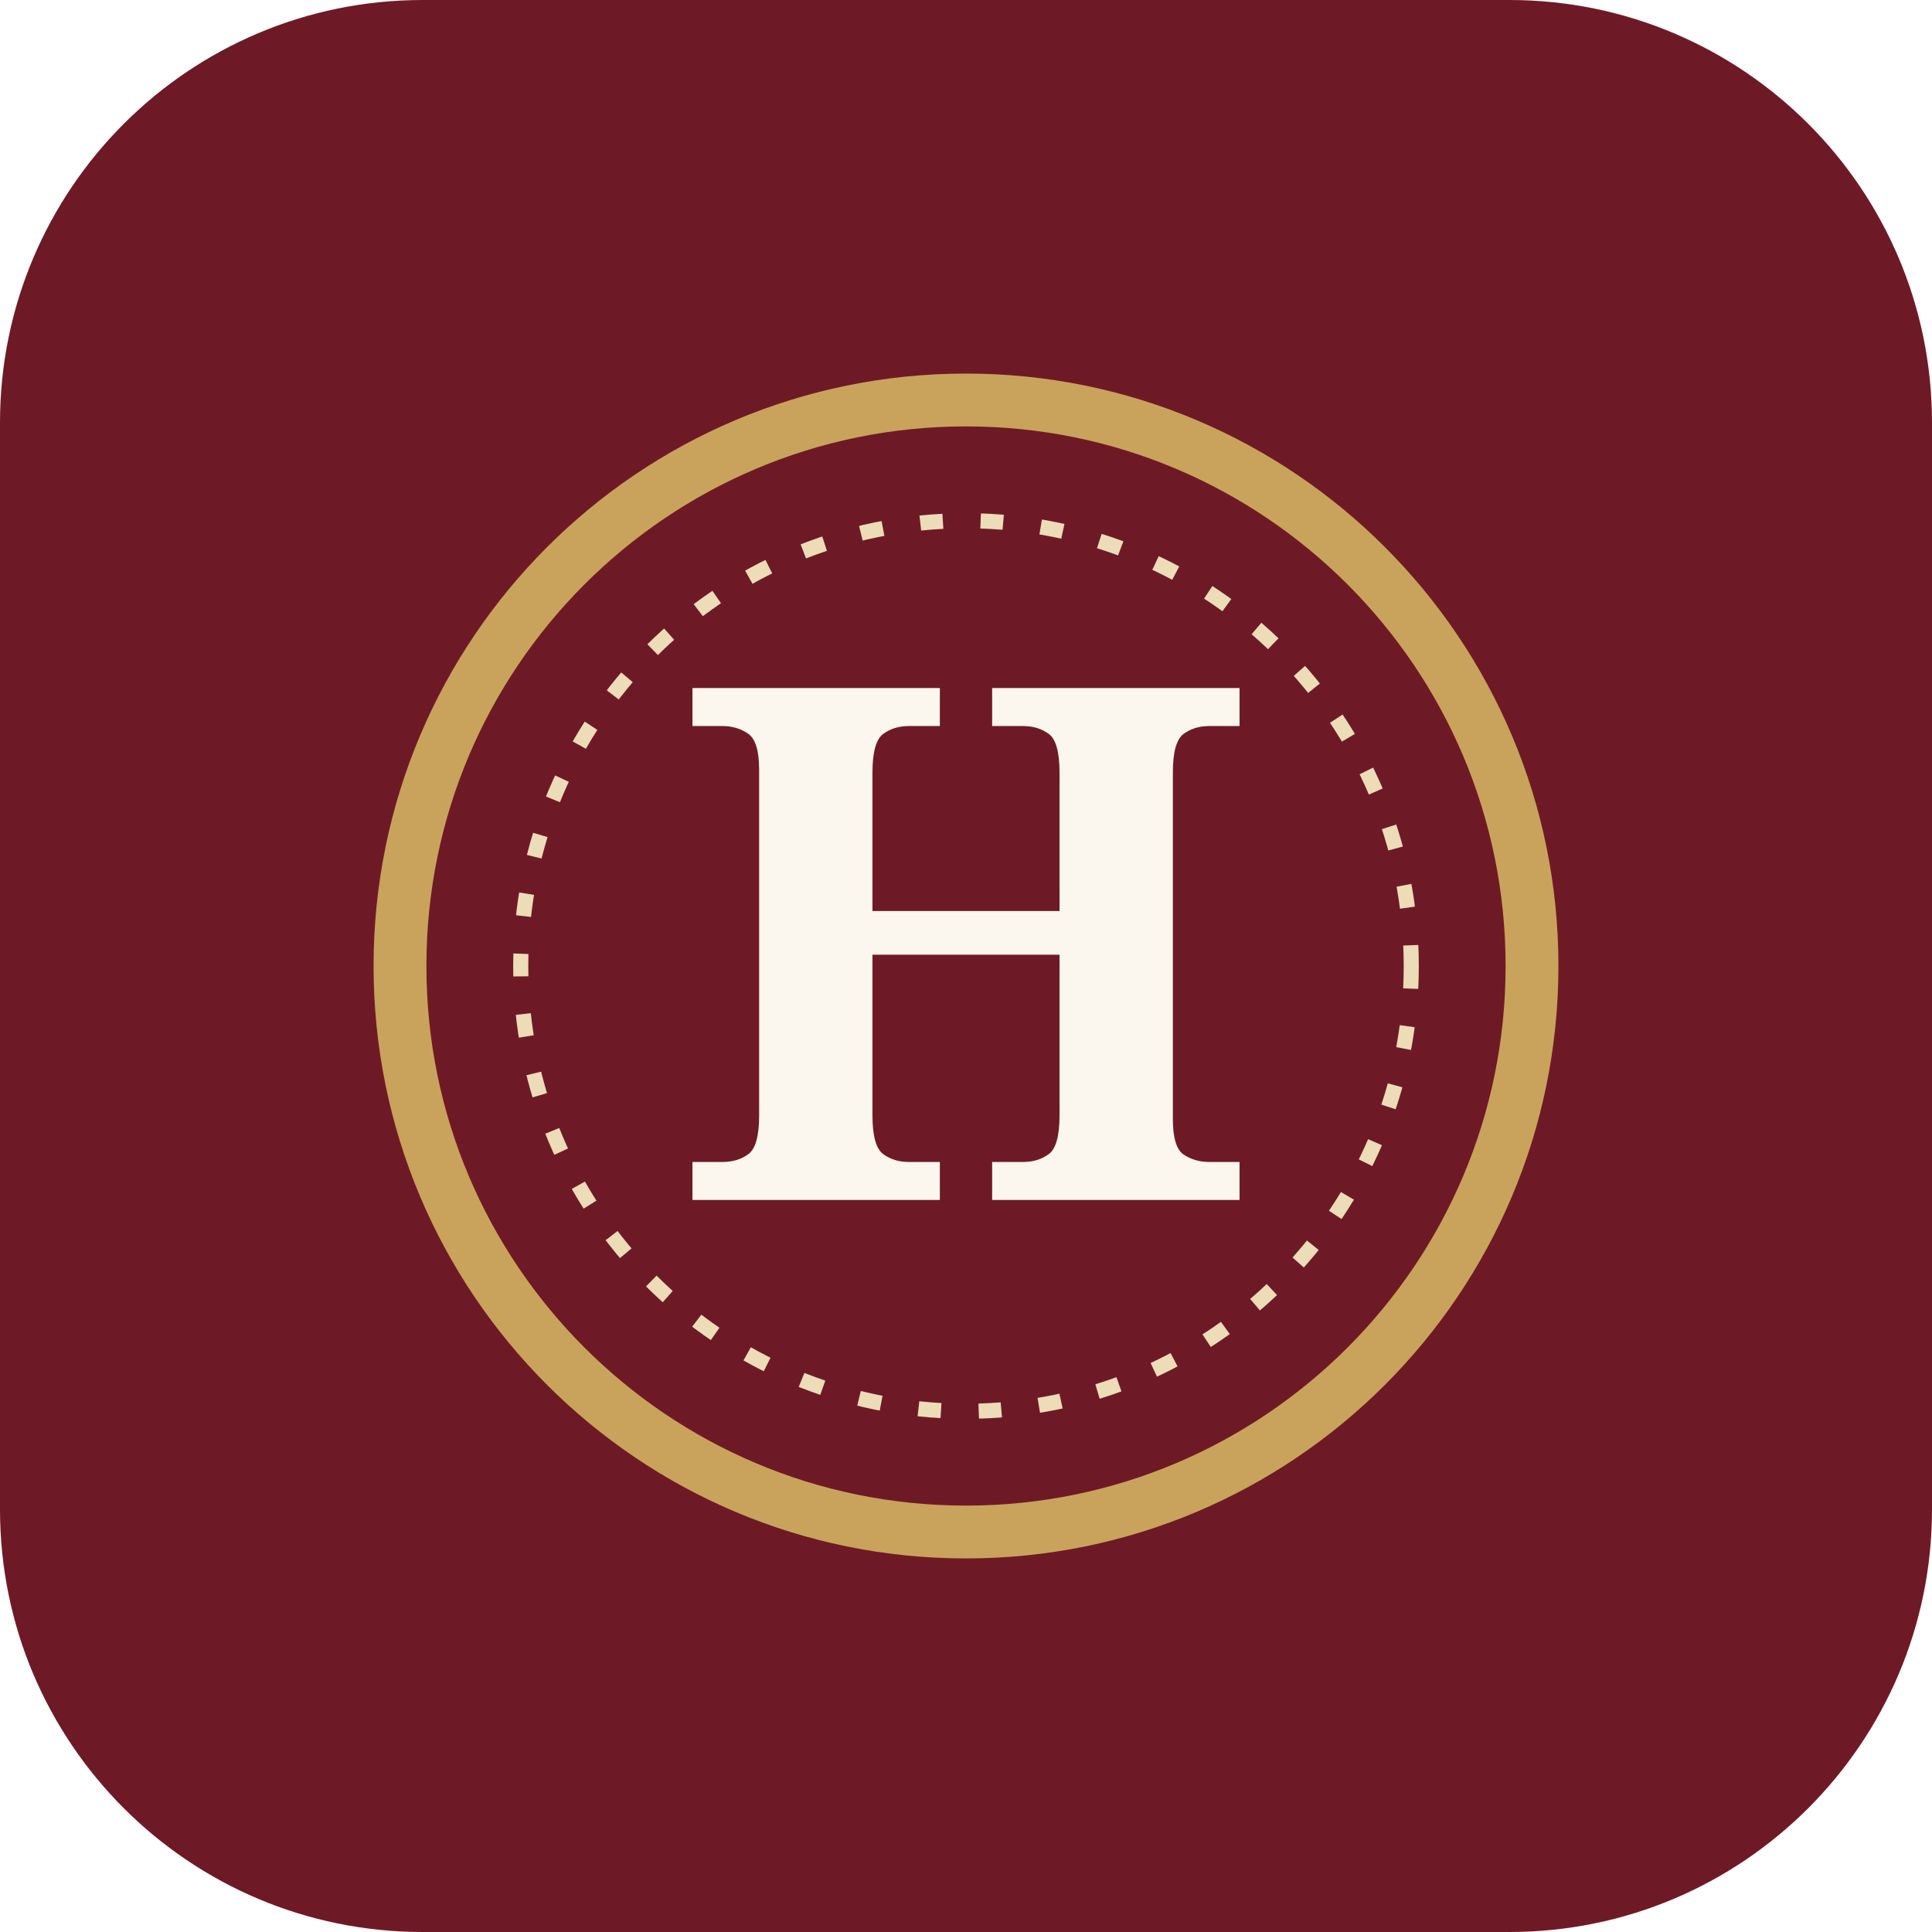
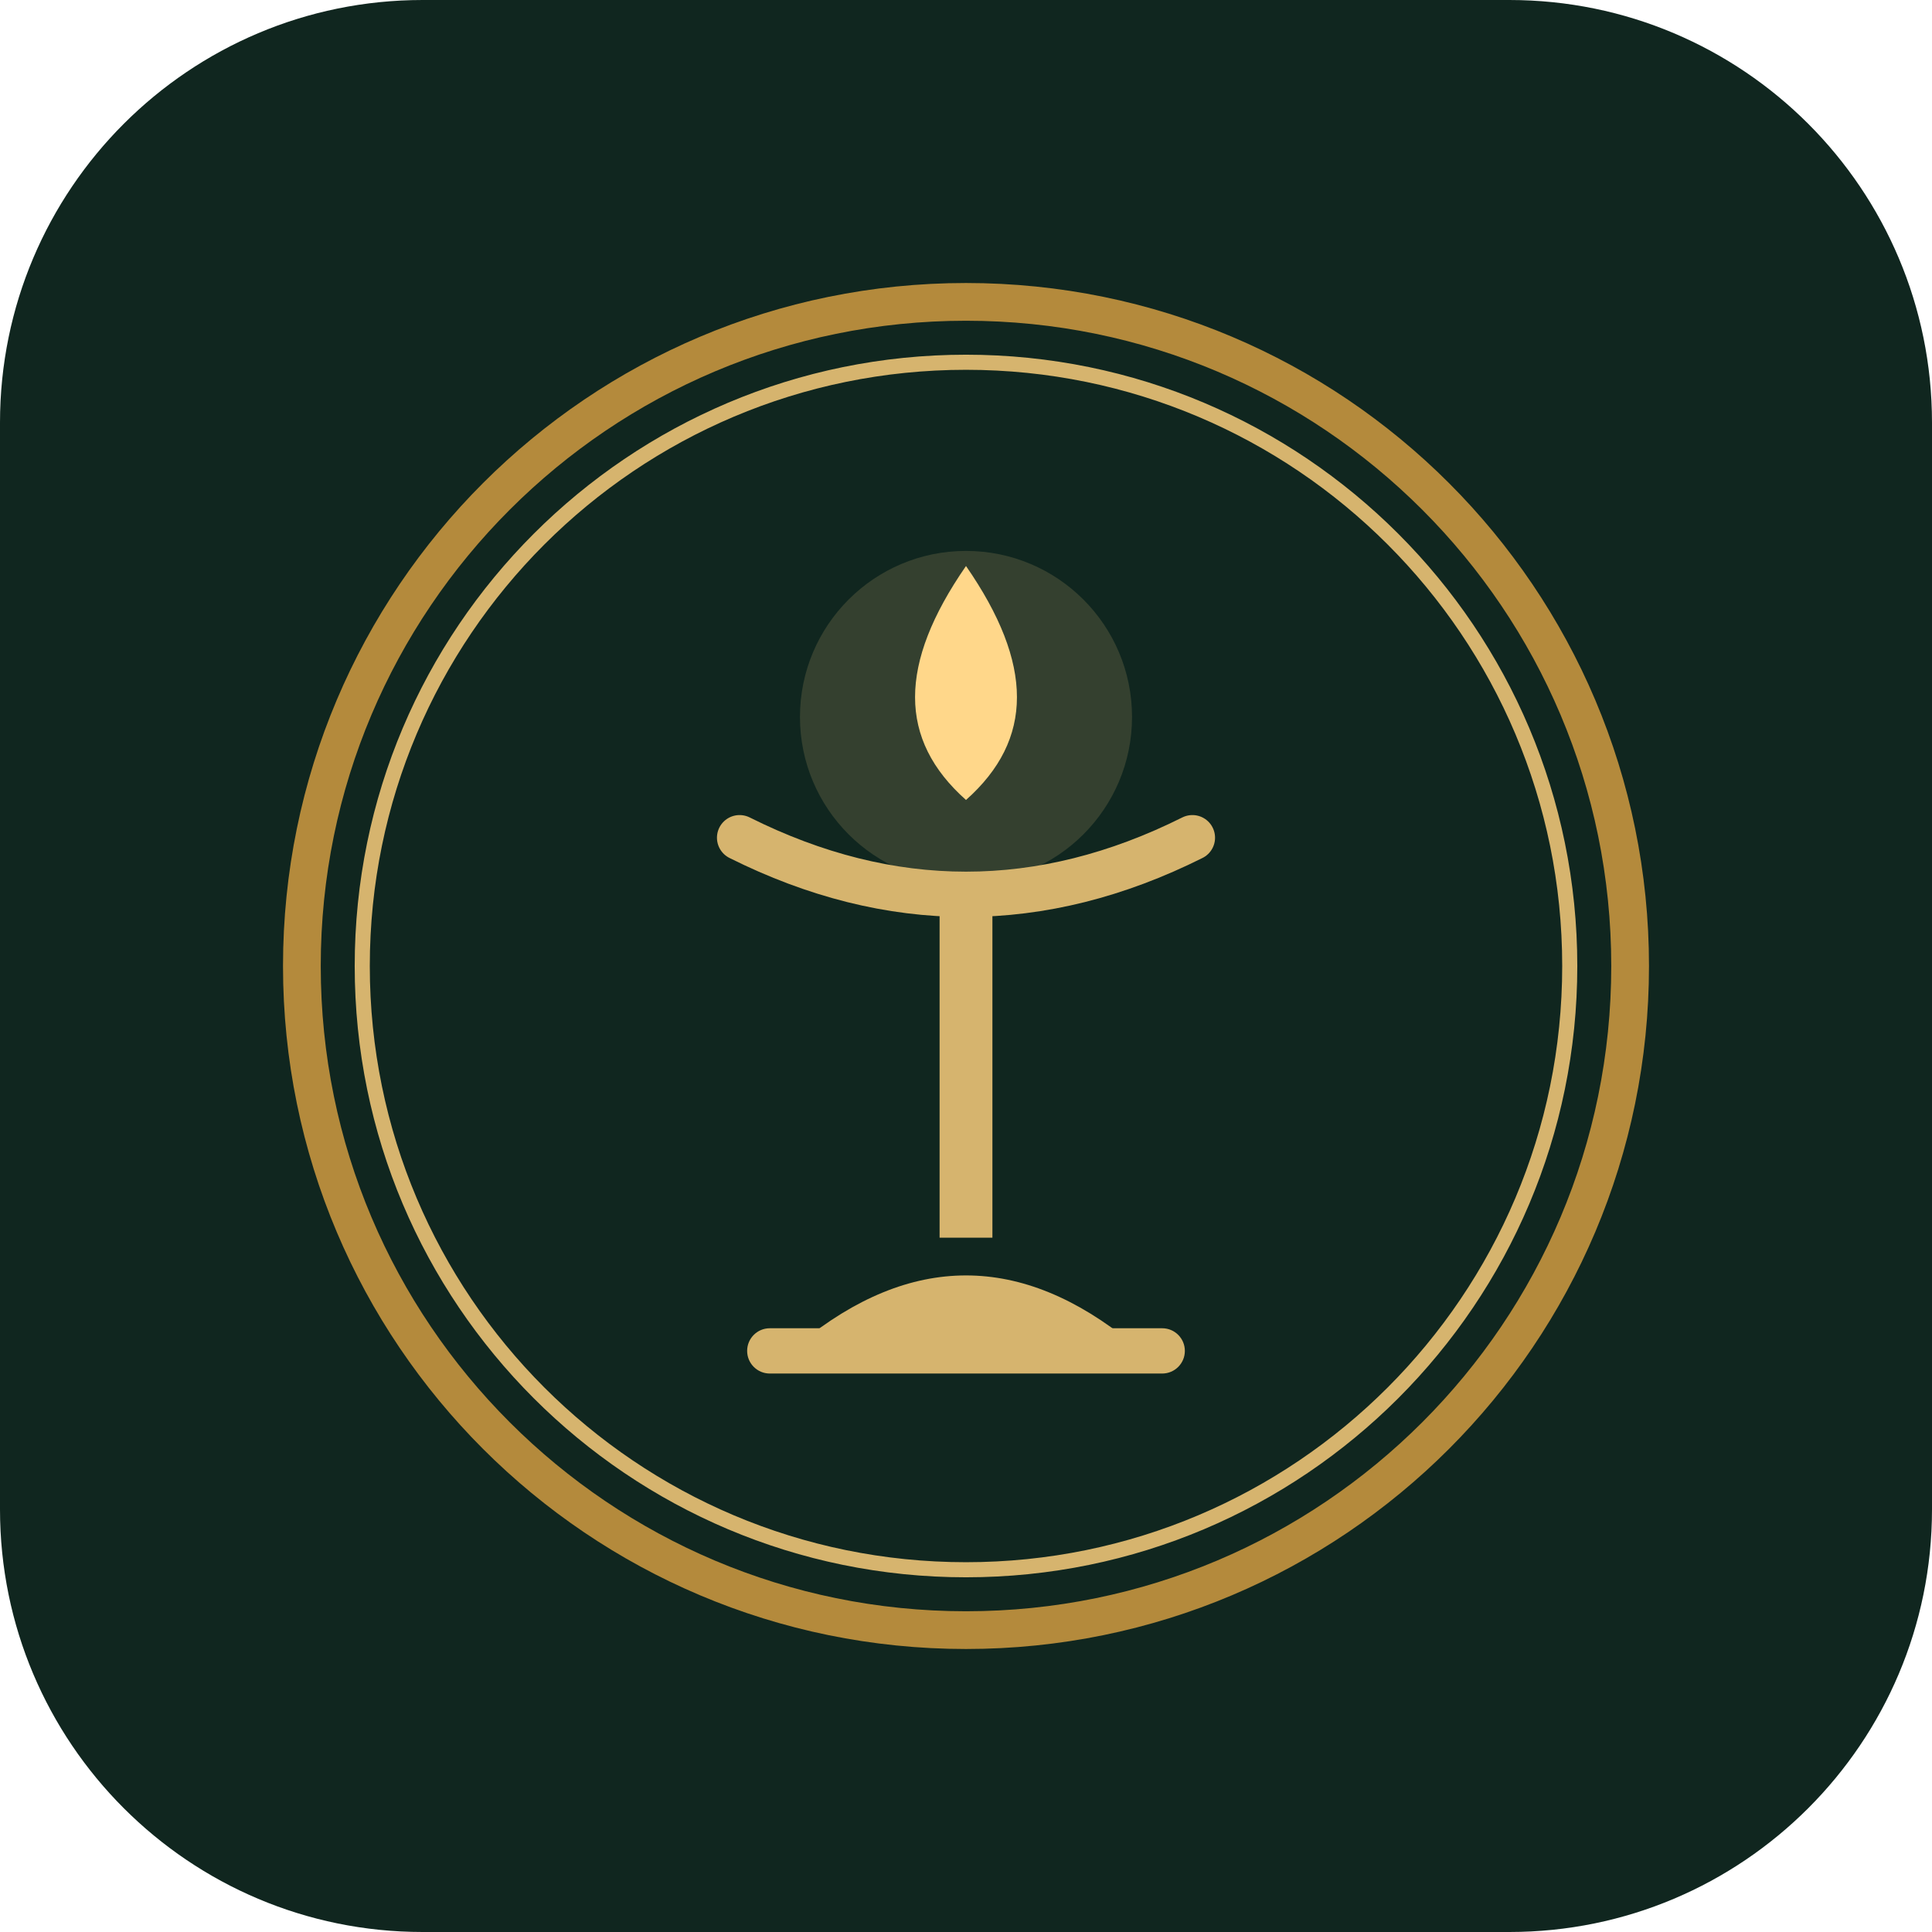
<svg xmlns="http://www.w3.org/2000/svg" viewBox="0 0 512 512">
-   <rect width="512" height="512" rx="112" fill="#6e1a26" />
-   <circle cx="256" cy="256" r="150" fill="none" stroke="#c9a35b" stroke-width="14" />
-   <circle cx="256" cy="256" r="118" fill="none" stroke="#ecdcb8" stroke-width="4" stroke-dasharray="6 10" />
-   <text x="256" y="318" font-family="Georgia,serif" font-size="190" font-weight="700" text-anchor="middle" fill="#fbf6ee">H</text>
+   <rect width="512" height="512" rx="112" fill="#10261F" />
+   <circle cx="256" cy="256" r="176" fill="none" stroke="#B48A3C" stroke-width="10" />
+   <circle cx="256" cy="256" r="160" fill="none" stroke="#D6B46E" stroke-width="4" />
+   <path d="M256 150c-18 26-18 46 0 62 18-16 18-36 0-62z" fill="#FFD78A" />
+   <circle cx="256" cy="190" r="44" fill="#FFD78A" opacity=".15" />
+   <path d="M196 222q60 30 120 0" fill="none" stroke="#D6B46E" stroke-width="12" stroke-linecap="round" />
+   <rect x="249" y="232" width="14" height="96" fill="#D6B46E" />
+   <path d="M212 356q44-36 88 0z" fill="#D6B46E" />
+   <rect x="198" y="352" width="116" height="12" rx="6" fill="#D6B46E" />
</svg>
